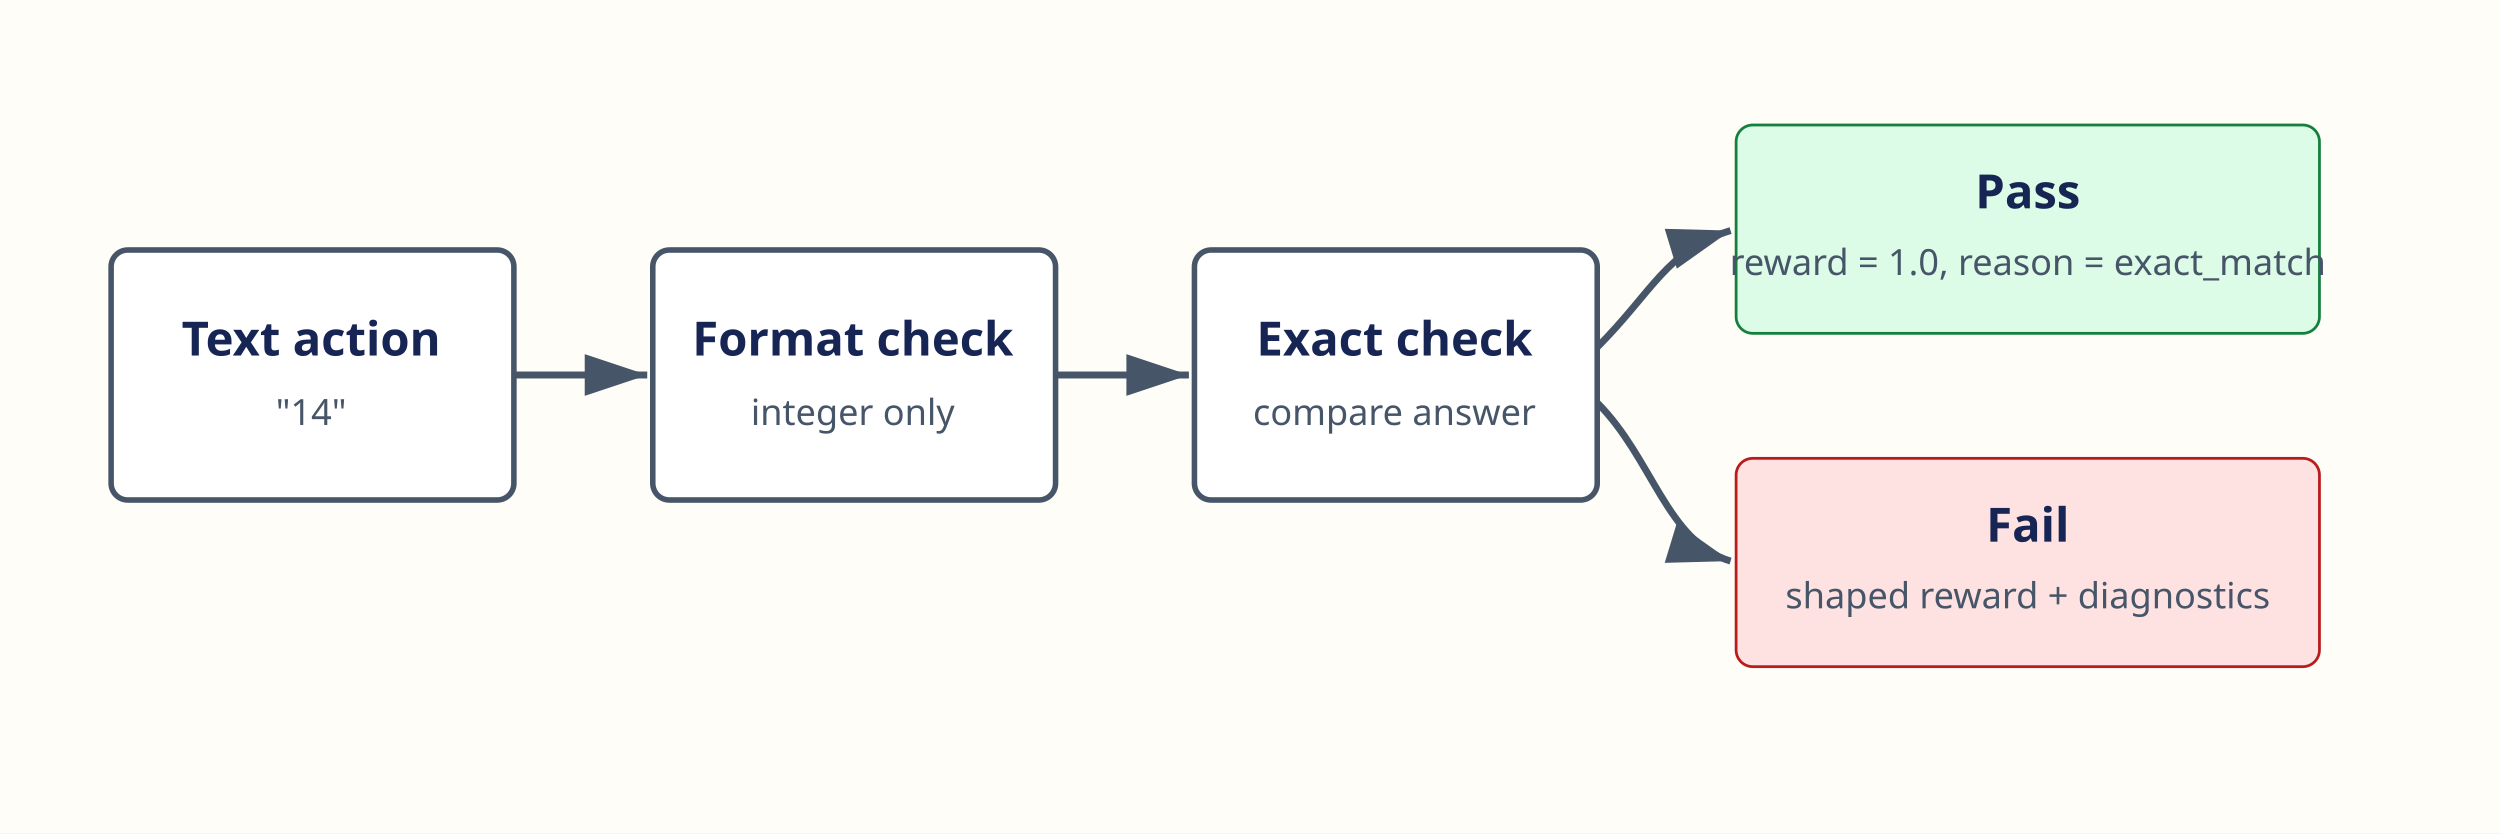
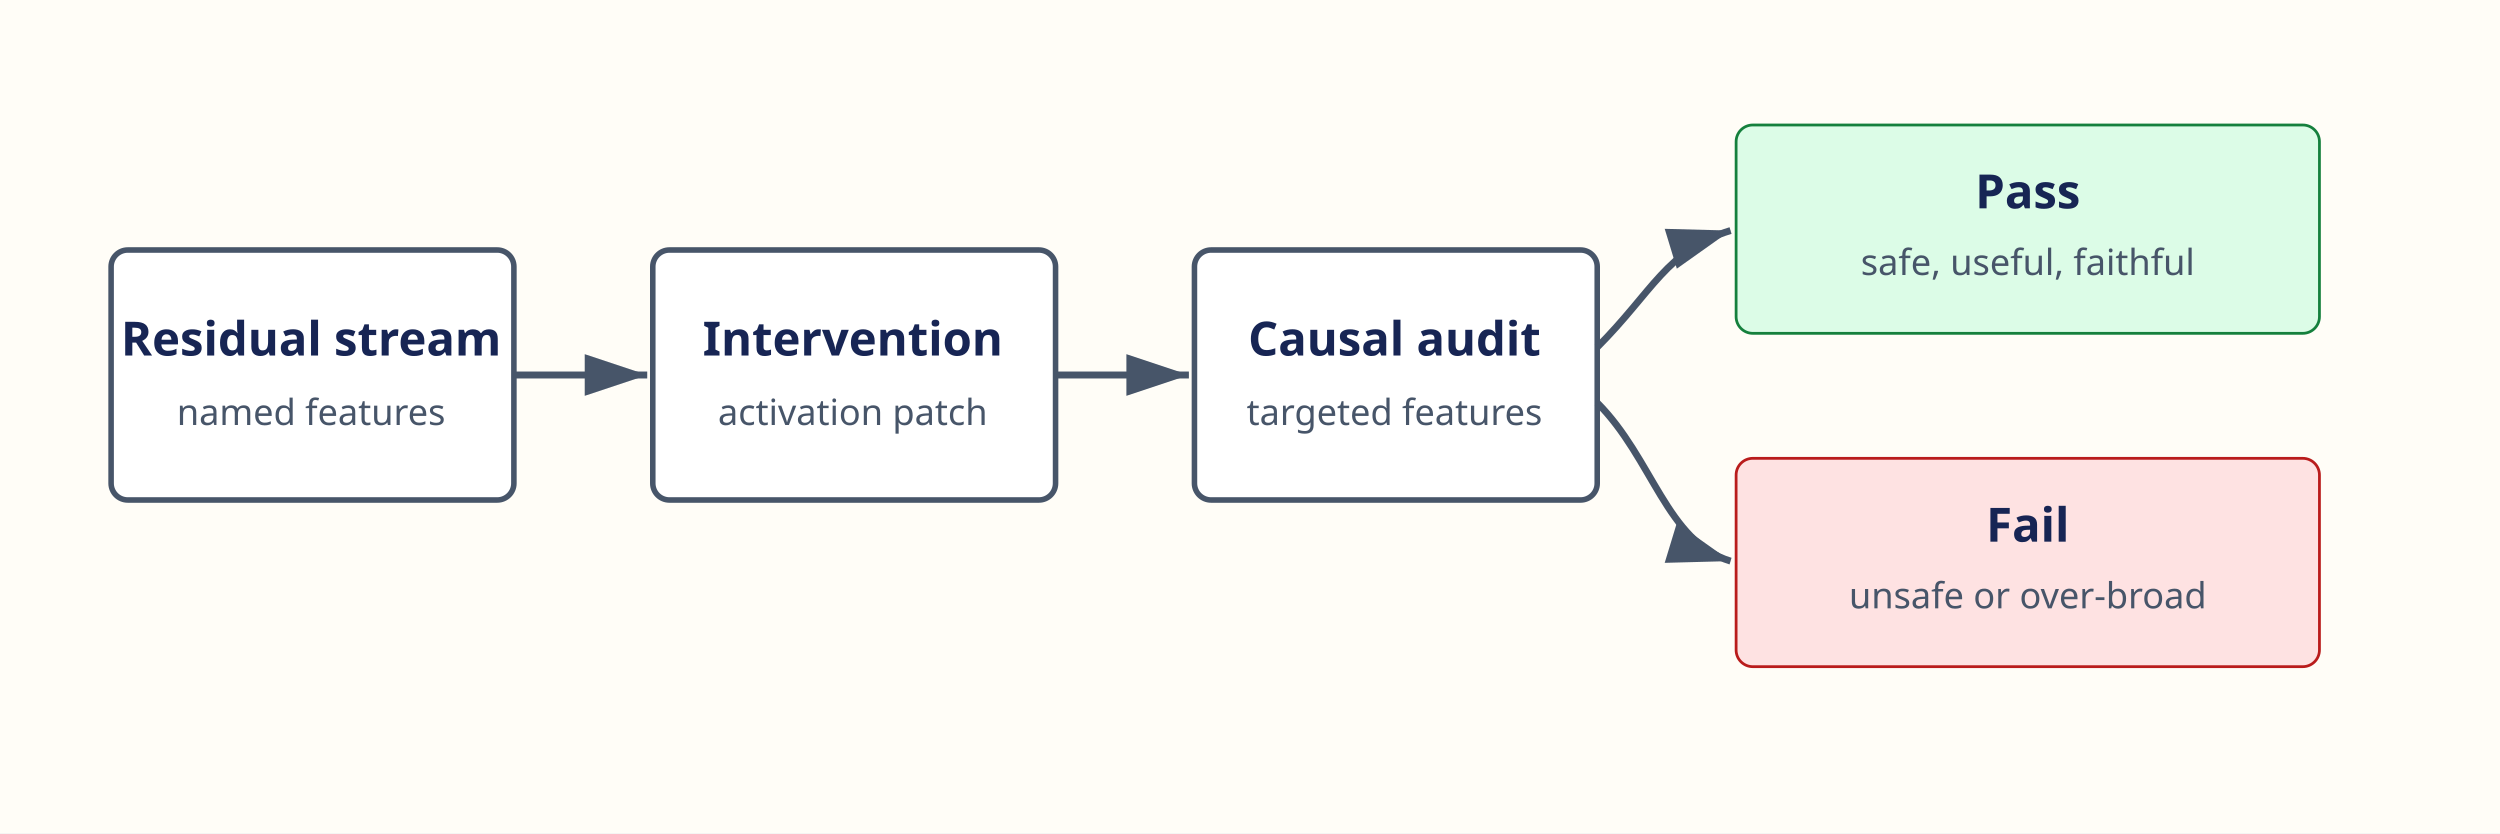
<svg xmlns="http://www.w3.org/2000/svg" viewBox="0 0 900 300" role="img" aria-labelledby="title desc">
  <style>
    .bg { fill: #fffdf7; }
    .step { fill: #ffffff; stroke: #475569; stroke-width: 2; }
    .pass { fill: #dcfce7; stroke: #15803d; }
    .fail { fill: #fee2e2; stroke: #b91c1c; }
    .text { fill: #172554; font: 700 17px system-ui, sans-serif; text-anchor: middle; }
    .sub { fill: #475569; font: 13px system-ui, sans-serif; text-anchor: middle; }
    .arrow { stroke: #475569; stroke-width: 2.5; fill: none; marker-end: url(#arrow); }
  </style>
  <defs>
    <marker id="arrow" markerWidth="10" markerHeight="10" refX="9" refY="3" orient="auto">
      <path d="M0,0 L0,6 L9,3 z" fill="#475569" />
    </marker>
  </defs>
  <rect class="bg" width="900" height="300" />
  <rect class="step" x="40" y="90" width="145" height="90" rx="6" />
-   <text class="text" x="112" y="128">Text action</text>
-   <text class="sub" x="112" y="153">"14"</text>
+   <text class="text" x="112" y="128">Residual stream</text>
+   <text class="sub" x="112" y="153">named features</text>
  <rect class="step" x="235" y="90" width="145" height="90" rx="6" />
-   <text class="text" x="307" y="128">Format check</text>
-   <text class="sub" x="307" y="153">integer only</text>
+   <text class="text" x="307" y="128">Intervention</text>
+   <text class="sub" x="307" y="153">activation patch</text>
  <rect class="step" x="430" y="90" width="145" height="90" rx="6" />
-   <text class="text" x="502" y="128">Exact check</text>
-   <text class="sub" x="502" y="153">compare answer</text>
+   <text class="text" x="502" y="128">Causal audit</text>
+   <text class="sub" x="502" y="153">targeted features</text>
  <rect class="pass" x="625" y="45" width="210" height="75" rx="6" />
  <text class="text" x="730" y="75">Pass</text>
-   <text class="sub" x="730" y="99">reward = 1.0, reason = exact_match</text>
+   <text class="sub" x="730" y="99">safe, useful, faithful</text>
  <rect class="fail" x="625" y="165" width="210" height="75" rx="6" />
  <text class="text" x="730" y="195">Fail</text>
-   <text class="sub" x="730" y="219">shaped reward + diagnostics</text>
+   <text class="sub" x="730" y="219">unsafe or over-broad</text>
  <path class="arrow" d="M185 135 H233" />
  <path class="arrow" d="M380 135 H428" />
  <path class="arrow" d="M575 125 C595 105 600 90 623 83" />
  <path class="arrow" d="M575 145 C595 165 600 195 623 202" />
</svg>
